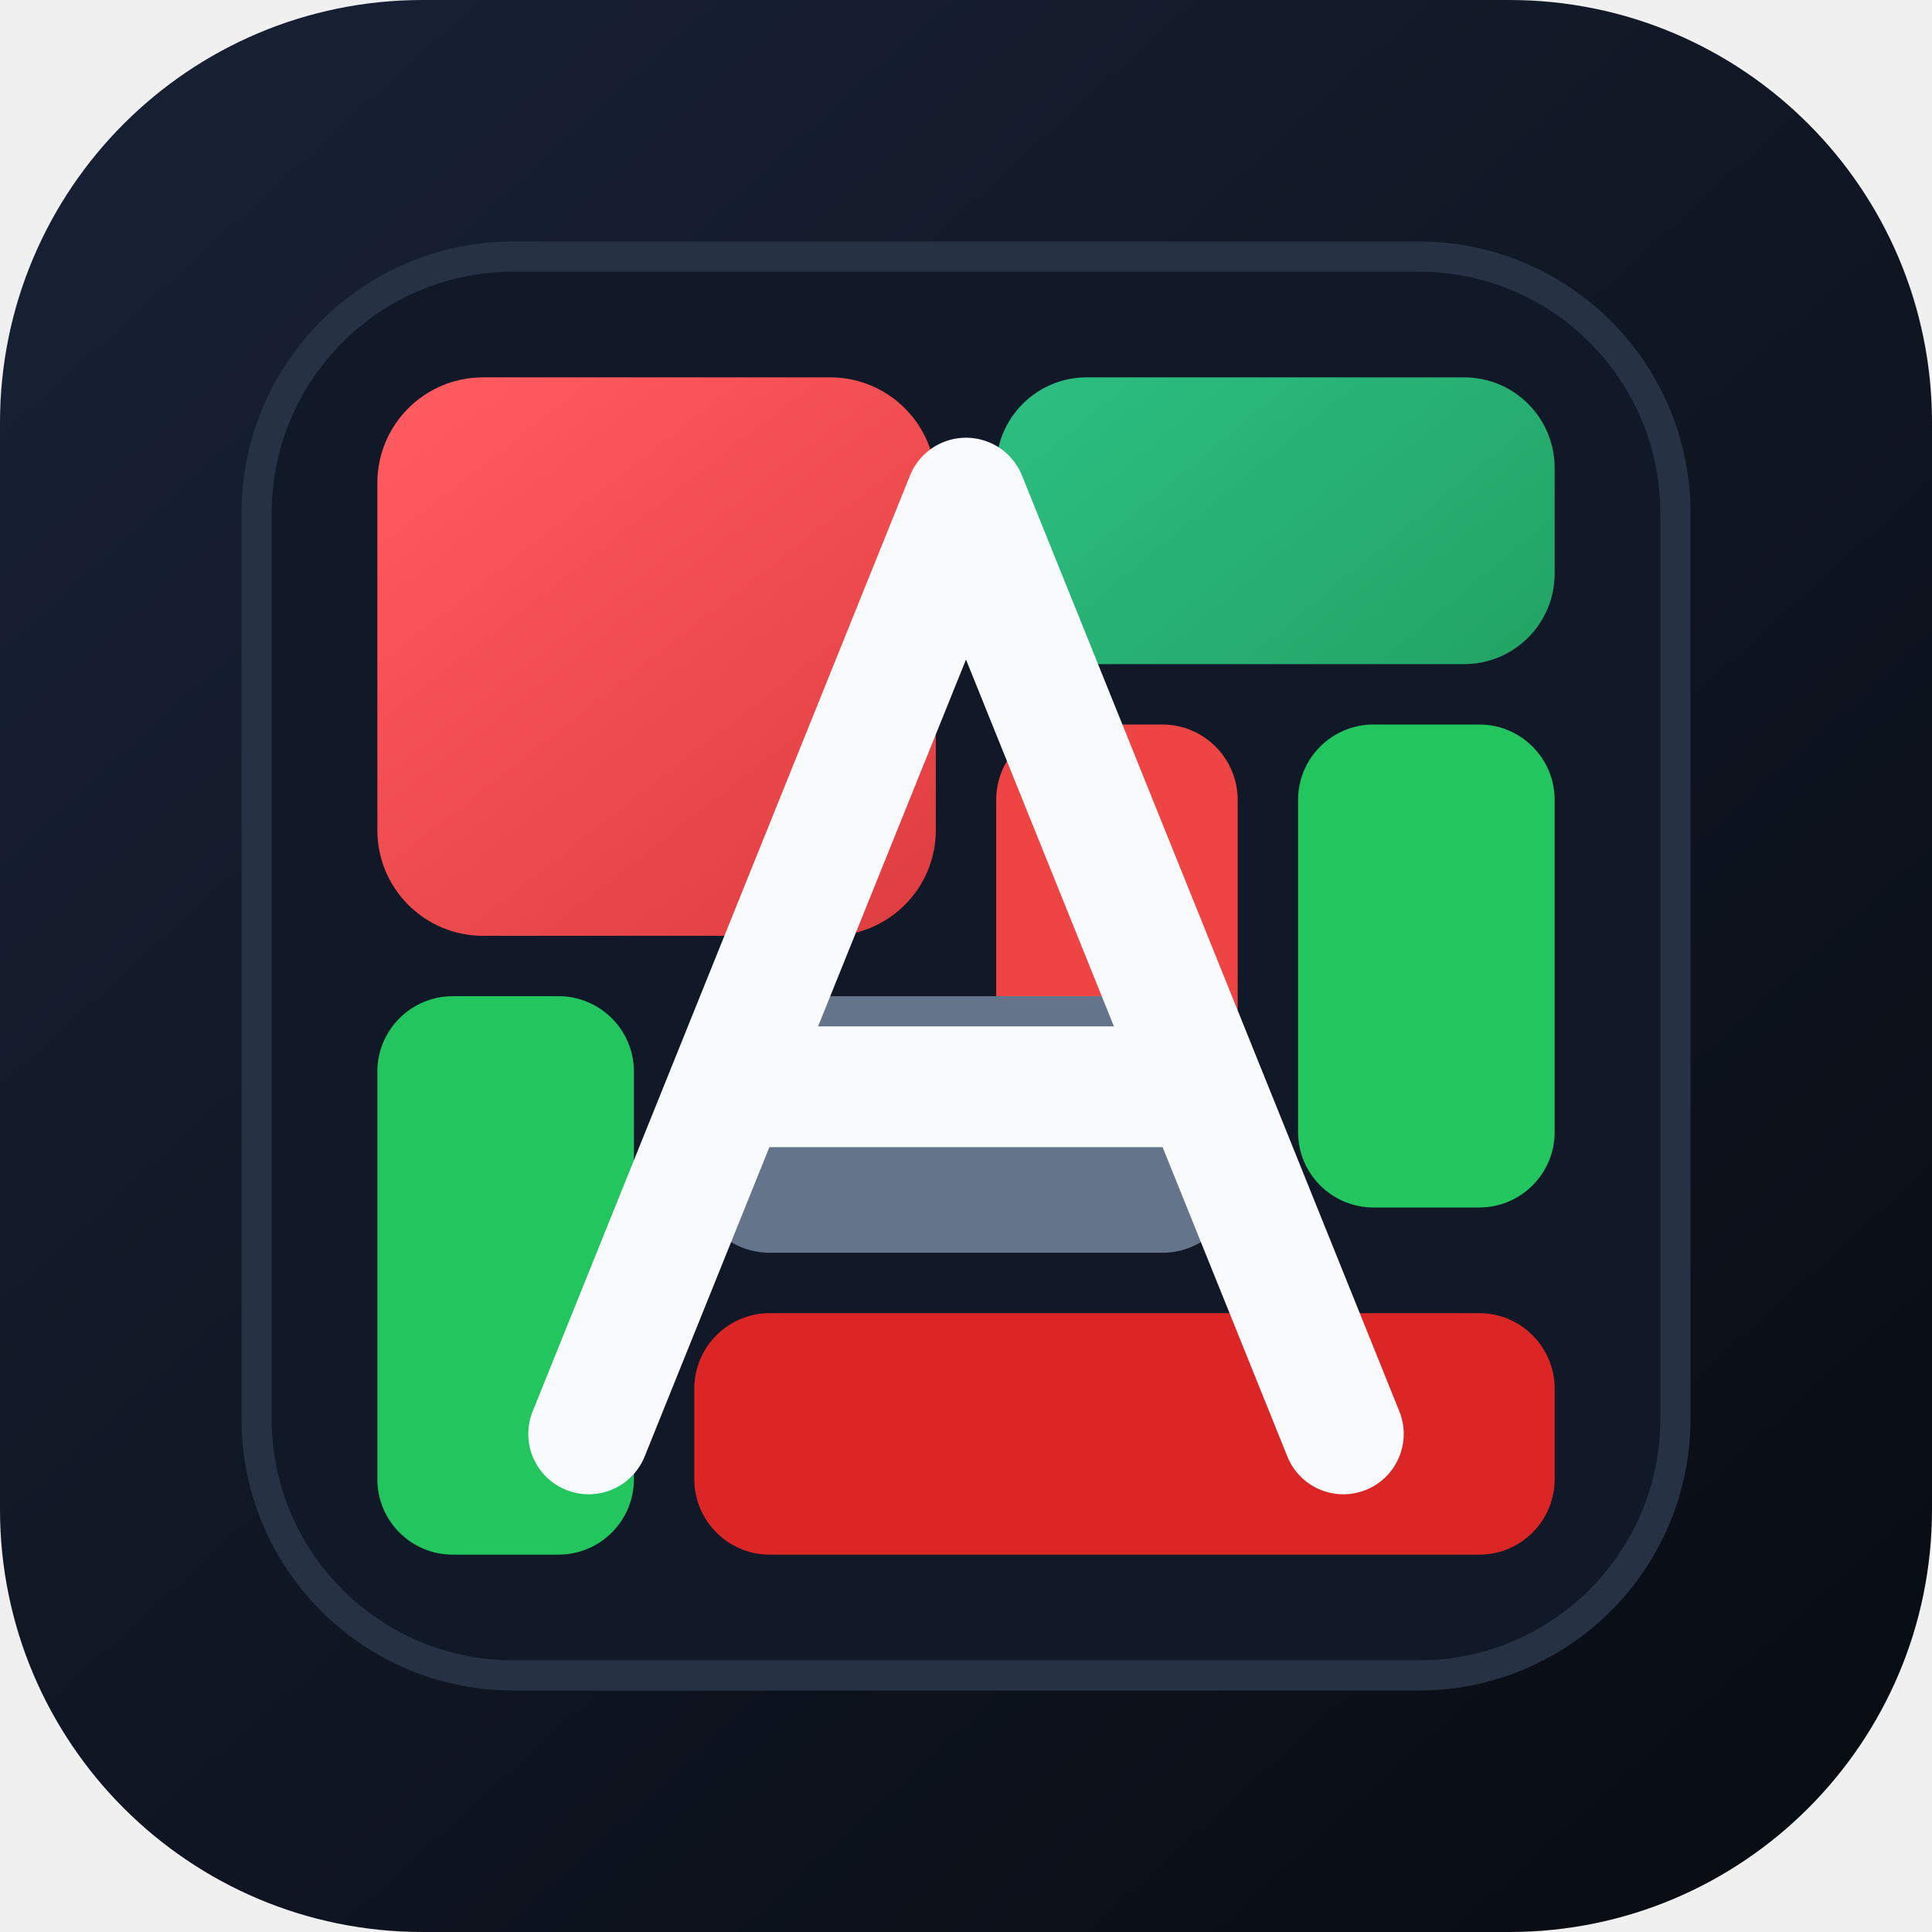
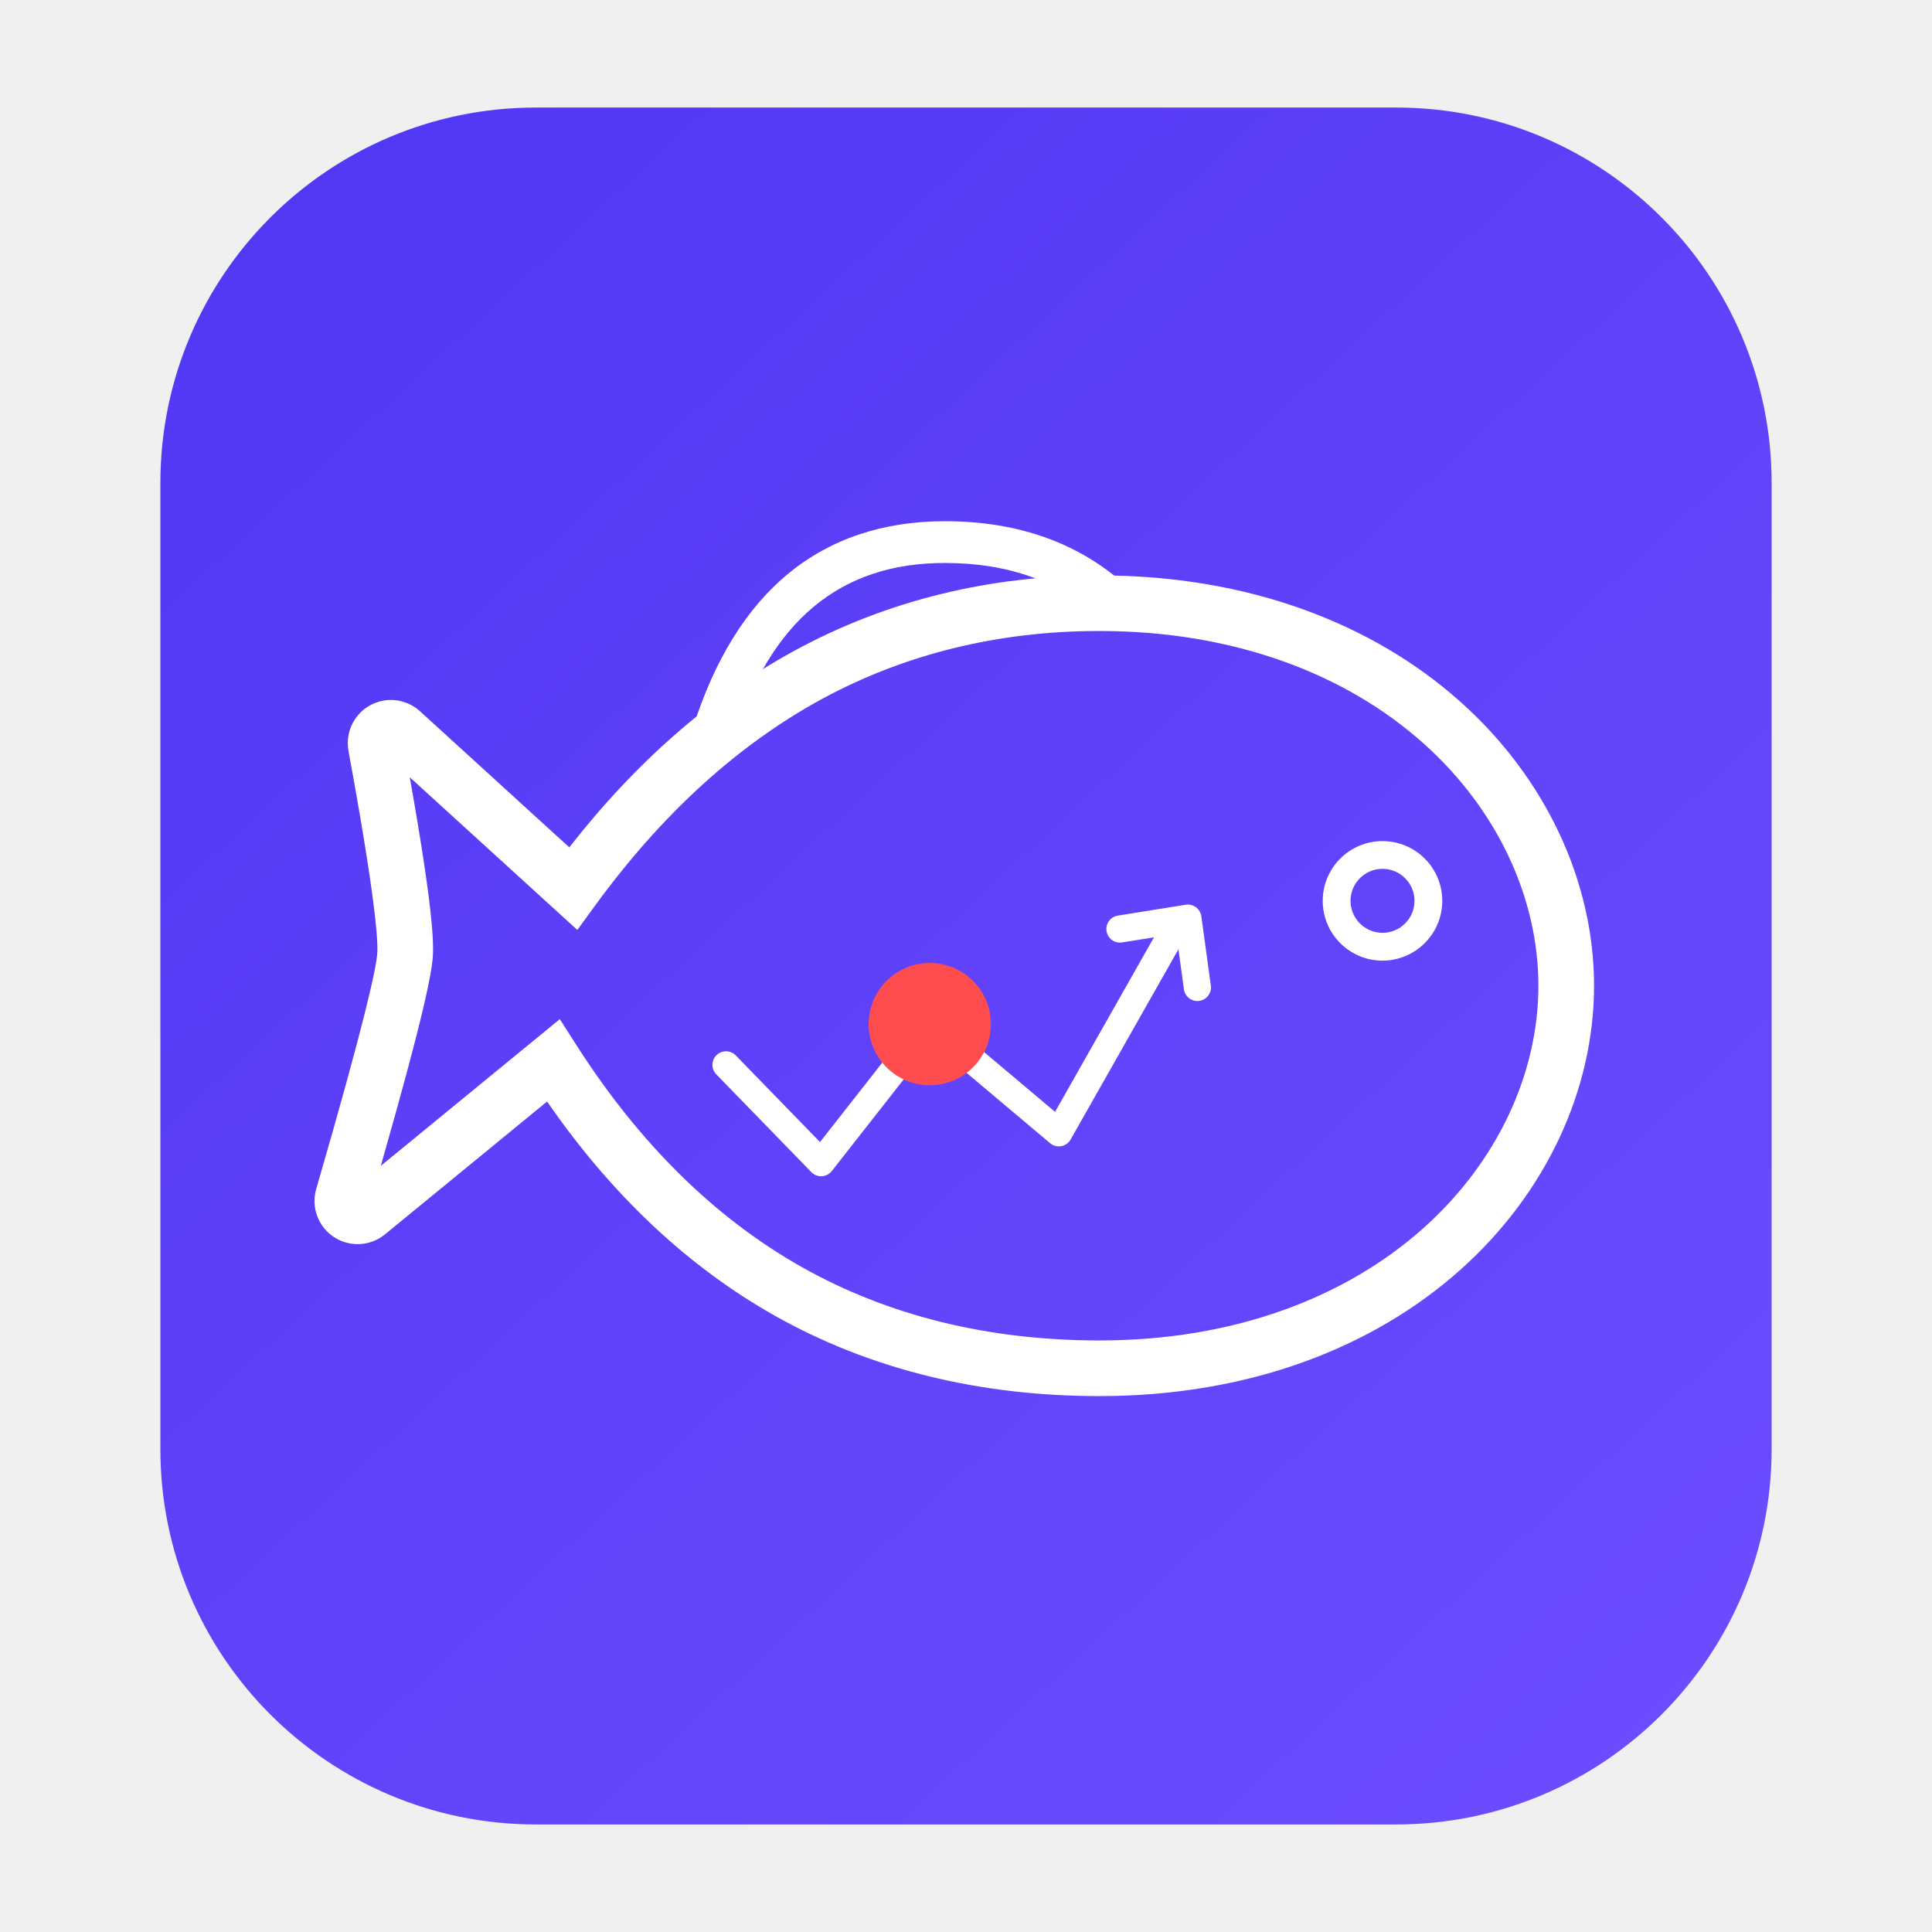
- <svg xmlns="http://www.w3.org/2000/svg" viewBox="0 0 256 256" role="img" aria-label="A-share heatmap logo">
+ <svg xmlns="http://www.w3.org/2000/svg" width="500" height="500" viewBox="0 0 1024 1024" role="img" aria-label="摸鱼盯盘鱼形图标">
  <defs>
-     <linearGradient id="bg" x1="28" x2="228" y1="18" y2="238" gradientUnits="userSpaceOnUse">
-       <stop stop-color="#172033" />
-       <stop offset="1" stop-color="#090d14" />
-     </linearGradient>
-     <linearGradient id="rise" x1="64" x2="190" y1="48" y2="210" gradientUnits="userSpaceOnUse">
-       <stop stop-color="#ff5a5f" />
-       <stop offset="1" stop-color="#b91c1c" />
-     </linearGradient>
-     <linearGradient id="fall" x1="52" x2="198" y1="44" y2="220" gradientUnits="userSpaceOnUse">
-       <stop stop-color="#34d399" />
-       <stop offset="1" stop-color="#15803d" />
+     <linearGradient id="fish2-bg" x1="128" y1="96" x2="896" y2="928" gradientUnits="userSpaceOnUse">
+       <stop offset="0" stop-color="#5138f5" />
+       <stop offset="1" stop-color="#6d4cff" />
    </linearGradient>
  </defs>
-   <rect width="256" height="256" rx="56" fill="url(#bg)" />
-   <rect x="34" y="34" width="188" height="188" rx="34" fill="#111827" stroke="#263244" stroke-width="4" />
-   <rect x="50" y="50" width="74" height="74" rx="14" fill="url(#rise)" />
-   <rect x="132" y="50" width="74" height="38" rx="12" fill="url(#fall)" />
-   <rect x="132" y="96" width="32" height="64" rx="10" fill="#ef4444" />
-   <rect x="172" y="96" width="34" height="64" rx="10" fill="#22c55e" />
-   <rect x="50" y="132" width="34" height="74" rx="10" fill="#22c55e" />
-   <rect x="92" y="132" width="72" height="34" rx="10" fill="#64748b" />
-   <rect x="92" y="174" width="114" height="32" rx="10" fill="#dc2626" />
-   <path d="M78 190L128 66L178 190M98 144H158" fill="none" stroke="#f8fafc" stroke-linecap="round" stroke-linejoin="round" stroke-width="16" />
+   <rect x="85" y="57" width="854" height="910" rx="199" fill="url(#fish2-bg)" />
+   <g fill="#fff" transform="translate(140 190) scale(.72)">
+     <path d="M345.1 280.65l-29.29-9.27c15.71-49.6 39.21-87.57 69.84-112.85 31.14-25.7 70-38.73 115.5-38.73 54.82 0 100.37 16.59 135.36 49.32l29.37 27.47-40.2-0.89c-3.59-0.08-7.24-0.12-10.86-0.12v-4.68c-29-26.79-67.27-40.37-113.67-40.37-77.28-0.02-128.32 42.55-156.05 130.12z" />
+     <path d="M614.82 763.83c-88.86 0-169.3-19.94-239.09-59.28-63.82-36-120.07-88.92-167.44-157.57L88.94 644.79a31.75 31.75 0 0 1-50.61-33.4C74 488.52 82.47 449.18 83.28 437.8c0.64-9-1.26-40.41-21.19-148.9a31.74 31.74 0 0 1 25.49-37 31.93 31.93 0 0 1 27.12 7.76l109.94 100.23C274 296.65 330 247.86 391.18 214.69c67.29-36.47 142.53-55 223.64-55 54 0 104.94 8.56 151.28 25.43 43.54 15.86 82.14 38.66 114.71 67.77C943.19 308.67 979 384.79 979 461.78s-35.78 153.11-98.16 208.85c-32.58 29.11-71.17 51.91-114.71 67.77-46.37 16.87-97.27 25.43-151.31 25.43zM217.65 486.35l12.42 19.41c46.26 72.31 102 127.19 165.77 163.11 63.58 35.83 137.26 54 219 54 49.25 0 95.43-7.73 137.27-23 38.63-14.07 72.76-34.19 101.43-59.82 53.69-48 84.49-113 84.49-178.31s-30.8-130.33-84.49-178.31c-28.68-25.63-62.8-45.75-101.43-59.82-41.84-15.24-88-23-137.27-23-74.21 0-142.89 16.83-204.12 50C349.14 284.07 293 335.05 244 402.24l-13.46 18.44L107.21 308.3c16.73 94.37 17.79 120.81 16.92 132.4s-5.86 40.46-38.26 153.65z" />
+     <path d="M823.27 443.28a44 44 0 1 1 44-44 44.09 44.09 0 0 1-44 44z m0-67.58a23.55 23.55 0 1 0 23.56 23.55 23.58 23.58 0 0 0-23.56-23.55z" />
+     <g id="market-line" transform="translate(-40 -30)">
+       <path d="M380 550 450 622 530 520 625 600 710 450" fill="none" stroke="#fff" stroke-width="20" stroke-linecap="round" stroke-linejoin="round" />
+       <path d="m670 450 50-8 7 51" fill="none" stroke="#fff" stroke-width="20" stroke-linecap="round" stroke-linejoin="round" />
+       <circle cx="530" cy="520" r="45" fill="#ff4d4f" />
+     </g>
+   </g>
</svg>
